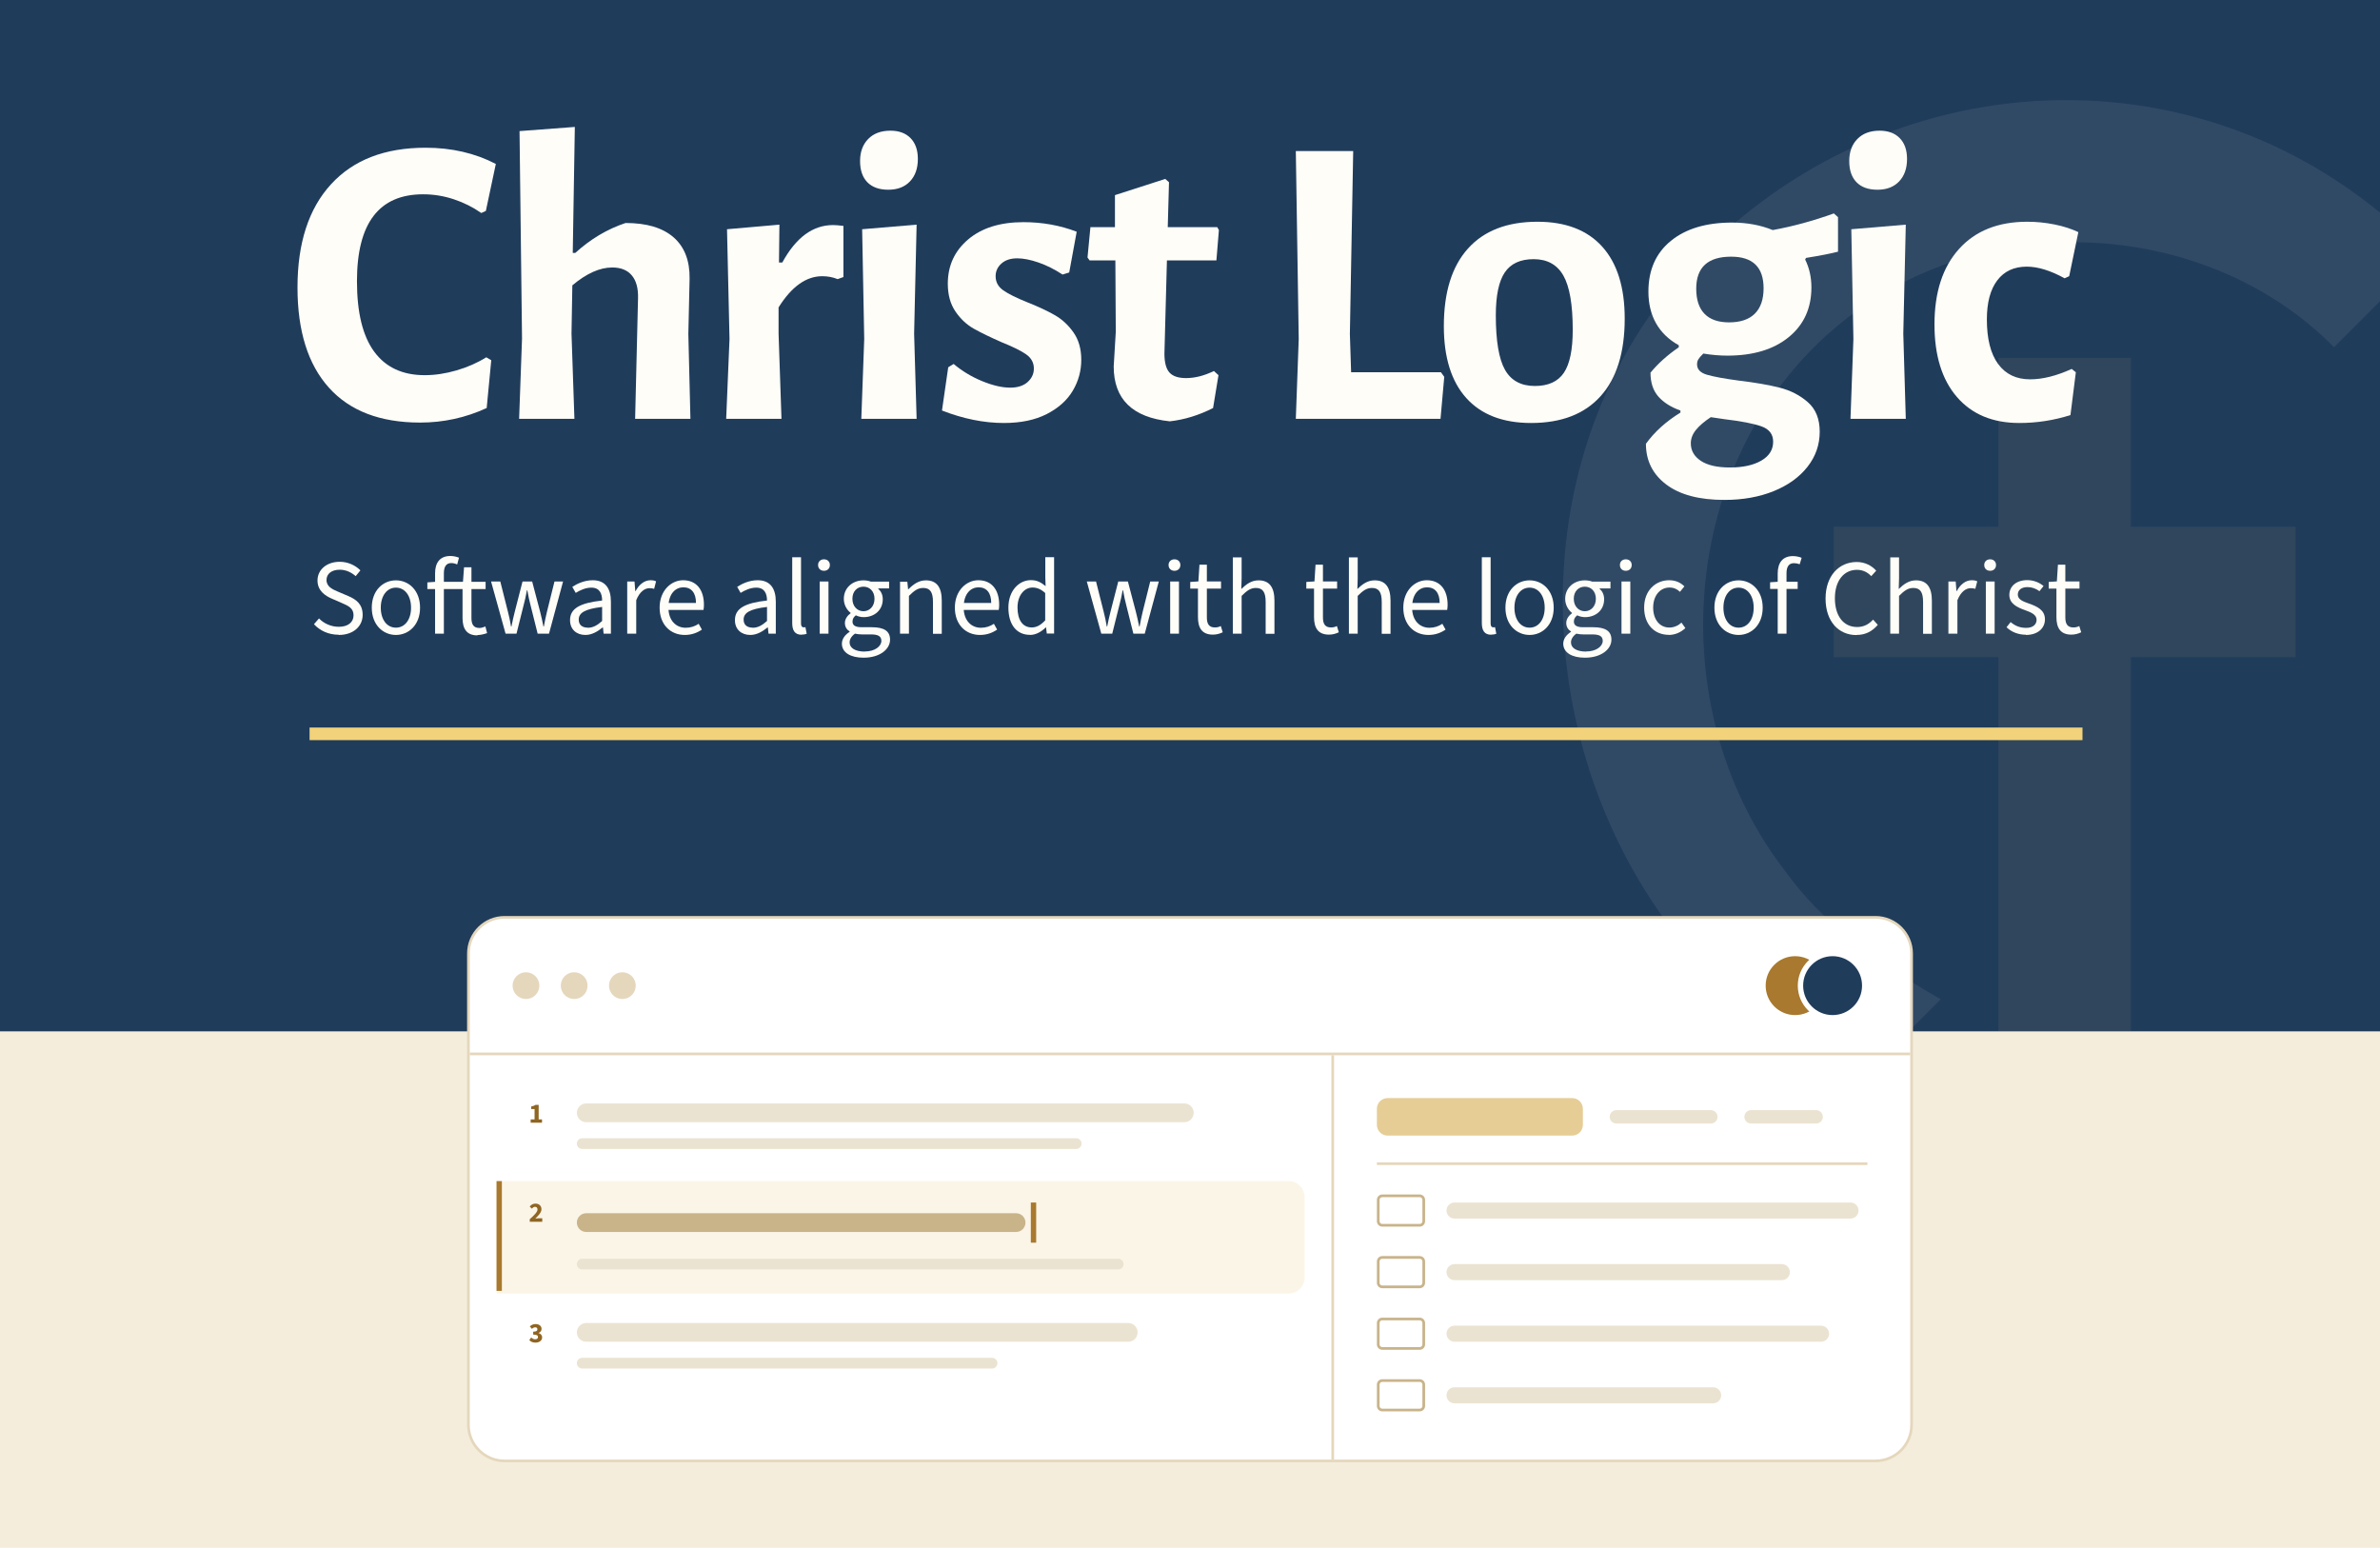
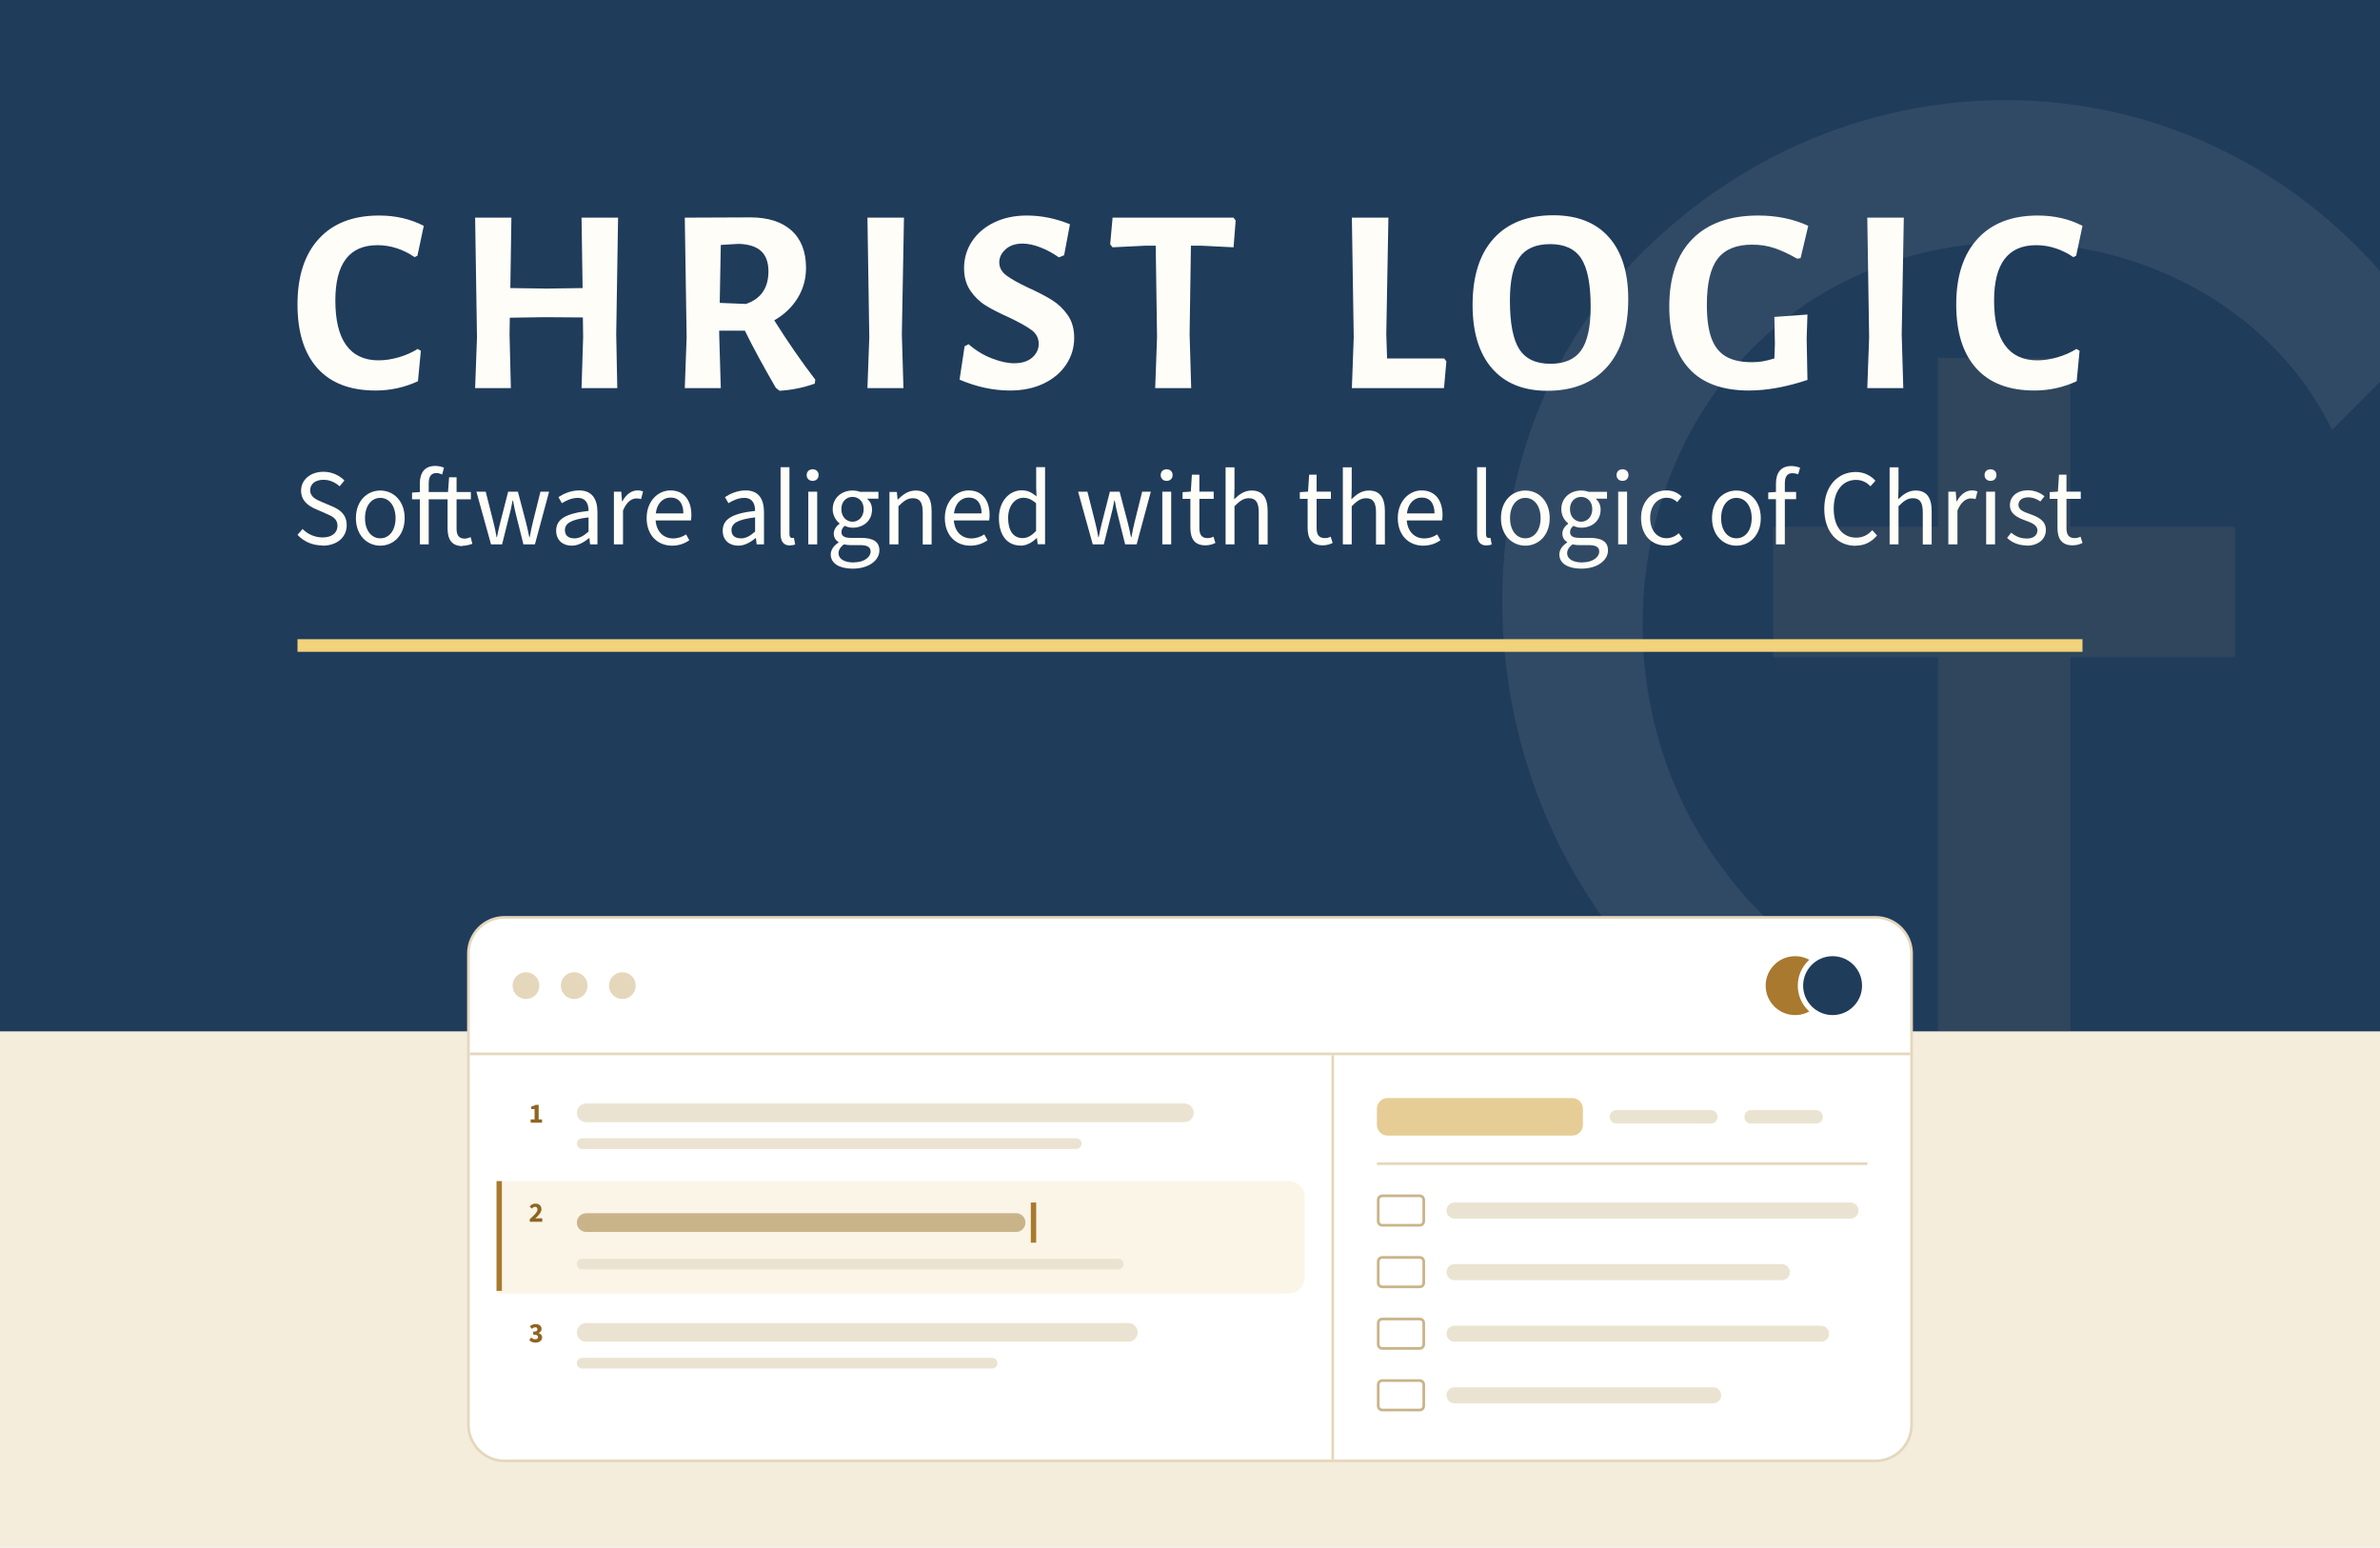
<svg xmlns="http://www.w3.org/2000/svg" width="1200" height="780" viewBox="0 0 1200 780" role="img" aria-label="Christ Logic: Software aligned with the logic of Christ">
  <rect width="1200" height="780" fill="#203C5B" />
-   <g transform="translate(721.915 15.505) scale(1.077982)">
-     <path fill="#304A66" d="M 465,105 C 374,10 230,10 136,95 C 40,180 40,330 116,425 C 141,458 165,481 195,496 L 238,453 C 205,434 182,416 166,394 C 108,320 115,206 184,143 C 253,80 362,87 422,148 Z" />
+   <g transform="translate(691.390 15.505) scale(1.077982)">
+     <path fill="#304A66" d="M 494.257,141.743 C 407.938,11.134 240.859,0.181 136,95 C 40,180 40,330 116,425 C 142.113,459.469 167.135,483.028 199.044,497.956 L 241.821,455.179 C 206.765,435.368 182.61,416.839 166,394 C 108,320 115,206 184,143 C 265.572,68.522 403.047,91.874 449.377,186.623 Z" />
    <path fill="#2F465D" d="M 265,153 H 327 V 232 H 404 V 293 H 327 V 468 H 265 V 293 H 188 V 232 H 265 Z" />
  </g>
  <rect y="520" width="1200" height="260" fill="#F4EDDC" />
-   <g fill="#FFFDF7" transform="translate(144.130 211.170) scale(0.2096436 -0.2096436)">
+   <g fill="#FFFDF7" transform="translate(146.263 195.690) scale(0.1334718 -0.1334718)">
    <path transform="translate(0.000 0.000)" d="M505 613 481 500 470 495Q440 516 404.0 528.0Q368 540 330 540Q171 540 171 331Q171 218 212.5 161.5Q254 105 334 105Q371 105 410.5 116.5Q450 128 482 148L494 141L483 26Q407 -9 323 -9Q179 -9 103.5 75.0Q28 159 28 316Q28 476 108.5 564.0Q189 652 336 652Q430 652 505 613Z" />
-     <path transform="translate(496.000 0.000)" d="M351 290Q352 326 336.0 345.0Q320 364 289 364Q244 364 193 321L191 205L198 0H65L72 193L66 692L199 702L194 399H200Q255 449 321 471Q397 471 436.5 436.5Q476 402 475 337L472 204L477 0H344Z" />
-     <path transform="translate(998.000 0.000)" d="M343 464V341L329 336Q312 343 292 343Q234 343 187 268V205L194 0H61L69 192L63 456L189 467L188 376H196Q245 466 318 466Q327 466 343 464Z" />
-     <path transform="translate(1321.000 0.000)" d="M70 192 65 456 196 467 190 205 196 0H63ZM199 625Q199 591 180.0 571.0Q161 551 128 551Q95 551 77.5 569.0Q60 587 60 620Q60 653 79.5 673.0Q99 693 133 693Q164 693 181.5 675.0Q199 657 199 625Z" />
-     <path transform="translate(1557.000 0.000)" d="M345 450 327 352 311 347Q282 366 253.0 376.0Q224 386 202 386Q178 386 164.0 373.5Q150 361 150 343Q150 322 168.5 309.0Q187 296 227 280Q267 264 293.0 249.0Q319 234 337.5 207.5Q356 181 356 142Q356 102 335.5 67.5Q315 33 273.0 11.5Q231 -10 170 -10Q98 -10 21 20L36 124L49 132Q80 106 118.0 90.5Q156 75 185 75Q212 75 227.0 88.5Q242 102 242 121Q242 142 223.5 155.0Q205 168 165 184Q124 202 98.0 216.5Q72 231 53.5 258.0Q35 285 35 325Q35 390 84.0 431.5Q133 473 217 473Q285 473 345 450Z" />
-     <path transform="translate(1916.000 0.000)" d="M316 115 327 105 314 26Q263 0 210 -6Q75 8 75 126L80 209L79 381H17L12 388L19 461H78V538L199 577L208 569L205 461H324L328 454L322 381H203L197 157Q197 125 209.0 111.5Q221 98 249 98Q281 98 316 115Z" />
-     <path transform="translate(2355.000 0.000)" d="M431 101 422 0H74L81 192L74 644H212L204 204L207 112H423Z" />
-     <path transform="translate(2756.000 0.000)" d="M464 241Q464 119 406.0 54.5Q348 -10 239 -10Q137 -10 83.0 50.0Q29 110 29 223Q29 345 87.0 409.5Q145 474 254 474Q356 474 410.0 414.0Q464 354 464 241ZM154 249Q154 157 176.0 118.0Q198 79 248 79Q296 79 317.5 110.5Q339 142 339 214Q339 305 316.5 344.5Q294 384 245 384Q197 384 175.5 352.0Q154 320 154 249Z" />
-     <path transform="translate(3225.000 0.000)" d="M431 387 429 383Q444 353 444 316Q444 241 389.5 196.5Q335 152 242 152Q214 152 184 157Q175 148 172.0 143.0Q169 138 169 131Q169 113 193.0 106.0Q217 99 269 92Q328 85 367.5 75.0Q407 65 435.5 40.0Q464 15 464 -31Q464 -78 434.5 -115.5Q405 -153 353.0 -174.0Q301 -195 235 -195Q144 -195 95.0 -158.0Q46 -121 46 -60Q77 -17 129 15V20Q95 32 76.0 53.5Q57 75 57 111Q84 144 125 172V177Q89 197 70.5 229.5Q52 262 52 306Q52 384 106.0 428.0Q160 472 253 472Q307 472 351 454Q423 467 498 494L508 485V402Q481 395 431 387ZM329 314Q329 390 251 390Q167 390 167 313Q167 273 187.0 252.5Q207 232 246 232Q287 232 308.0 253.0Q329 274 329 314ZM236 -1 202 4Q178 -12 166.0 -27.0Q154 -42 154 -59Q154 -85 178.0 -101.0Q202 -117 248 -117Q295 -117 323.5 -100.5Q352 -84 352 -55Q352 -28 323.5 -18.0Q295 -8 236 -1Z" />
-     <path transform="translate(3700.000 0.000)" d="M70 192 65 456 196 467 190 205 196 0H63ZM199 625Q199 591 180.0 571.0Q161 551 128 551Q95 551 77.5 569.0Q60 587 60 620Q60 653 79.5 673.0Q99 693 133 693Q164 693 181.5 675.0Q199 657 199 625Z" />
-     <path transform="translate(3936.000 0.000)" d="M375 449 353 343 342 338Q291 366 251 366Q205 366 180.0 333.0Q155 300 155 239Q155 169 182.0 132.0Q209 95 259 95Q304 95 359 120L369 112L356 9Q296 -10 233 -10Q137 -10 83.0 52.5Q29 115 29 227Q29 343 88.0 408.5Q147 474 252 474Q285 474 317.5 467.5Q350 461 375 449Z" />
+     <path transform="translate(617.000 0.000)" d="M615 204 619 0H484L490 192L489 267L344 268L213 266L212 204L217 0H82L89 192L82 644H219L215 378L353 376L488 378L484 644H622Z" />
+     <path transform="translate(1413.000 0.000)" d="M571 32 569 17Q504 -6 436 -10L422 1Q350 125 305 217H208V204L214 0H78L85 192L78 644L325 645Q426 645 481.0 595.5Q536 546 536 454Q536 392 504.5 340.5Q473 289 416 256Q494 132 571 32ZM210 322 309 318Q394 347 394 441Q394 492 366.5 517.5Q339 543 282 545L214 541Z" />
+     <path transform="translate(2103.000 0.000)" d="M208 204 214 0H78L85 192L78 644H216Z" />
+     <path transform="translate(2498.000 0.000)" d="M448 619 426 502 406 494Q372 518 335.5 532.0Q299 546 269 546Q229 546 205.0 524.5Q181 503 181 475Q181 446 207.5 426.0Q234 406 291 379Q346 354 380.5 332.5Q415 311 439.5 276.0Q464 241 464 190Q464 135 434.0 89.5Q404 44 349.0 17.5Q294 -9 222 -9Q127 -9 31 32L50 158L65 166Q105 131 152.5 112.5Q200 94 237 94Q281 94 305.5 115.5Q330 137 330 167Q330 199 303.5 219.0Q277 239 218 267Q164 291 130.0 312.0Q96 333 72.0 368.0Q48 403 48 453Q48 509 78.0 554.5Q108 600 162.0 626.0Q216 652 285 652Q367 652 448 619Z" />
+     <path transform="translate(3083.000 0.000)" d="M489 633 481 532 360 538H320L315 204L321 0H185L192 192L187 538H147L24 532L15 543L24 644H481Z" />
+     <path transform="translate(3937.000 0.000)" d="M431 101 422 0H74L81 192L74 644H212L204 204L207 112H423Z" />
+     <path transform="translate(4439.000 0.000)" d="M616 336Q616 170 536.0 80.0Q456 -10 310 -10Q175 -10 101.5 74.5Q28 159 28 314Q28 477 107.5 565.0Q187 653 333 653Q469 653 542.5 570.5Q616 488 616 336ZM169 331Q169 202 204.5 147.0Q240 92 322 92Q402 92 438.0 142.5Q474 193 474 308Q474 435 438.5 489.5Q403 544 321 544Q241 544 205.0 494.0Q169 444 169 331Z" />
+     <path transform="translate(5182.000 0.000)" d="M553 613 524 491 511 489Q462 517 423.5 529.5Q385 542 341 542Q252 542 211.0 489.0Q170 436 170 315Q170 235 187.5 188.0Q205 141 242.0 119.5Q279 98 340 98Q361 98 379.5 101.0Q398 104 425 112L427 167L425 269L550 278L547 188L550 31Q430 -9 329 -9Q179 -9 103.5 73.0Q28 155 28 308Q28 475 115.5 563.5Q203 652 364 652Q469 652 553 613Z" />
+     <path transform="translate(5880.000 0.000)" d="M208 204 214 0H78L85 192L78 644H216Z" />
+     <path transform="translate(6266.000 0.000)" d="M505 613 481 500 470 495Q440 516 404.0 528.0Q368 540 330 540Q171 540 171 331Q171 218 212.5 161.5Q254 105 334 105Q371 105 410.5 116.5Q450 128 482 148L494 141L483 26Q407 -9 323 -9Q179 -9 103.5 75.0Q28 159 28 316Q28 476 108.5 564.0Q189 652 336 652Q430 652 505 613Z" />
  </g>
-   <g fill="#FFFDF7" transform="translate(156.080 319.484) scale(0.05409175 -0.05409175)">
+   <g fill="#FFFDF7" transform="translate(147.760 274.466) scale(0.05463486 -0.05463486)">
    <path transform="translate(0.000 0.000)" d="M272 -12C411 -12 495 71 495 175C495 273 438 318 360 351L266 391C215 413 158 437 158 500C158 559 207 596 281 596C339 596 389 572 430 536L474 590C428 636 360 670 281 670C160 670 74 596 74 496C74 401 144 354 206 327L300 286C362 259 410 238 410 171C410 107 359 64 273 64C203 64 135 93 88 142L41 88C98 27 177 -10 271 -10Z" />
    <path transform="translate(534.000 0.000)" d="M271 -12C390 -12 496 81 496 242C496 404 390 497 271 497C152 497 46 404 46 242C46 81 152 -12 271 -12ZM271 56C187 56 130 131 130 242C130 353 187 429 271 429C355 429 412 353 412 242C412 131 355 56 271 56Z" />
    <path transform="translate(1074.000 0.000)" d="M96 0H178V563C178 626 201 658 247 658C264 658 283 654 302 645L319 708C297 717 268 724 238 724C141 724 96 661 96 562V-1ZM491 -13C521 -13 554 -4 581 5L565 67C549 60 527 53 510 53C454 53 435 87 435 146V416H567V483H435V619H366L356 483H96L24 478V416H352V147C352 50 387 -16 490 -16Z" />
    <path transform="translate(1668.000 0.000)" d="M159 0H261L326 260C338 305 348 347 358 404H362C372 347 381 305 393 260L458 0H564L695 486H615L545 205C534 161 526 119 516 67H512C502 119 492 161 481 205L407 486H317L245 205C234 161 224 119 214 67H210C202 119 192 161 181 205L110 486H24L159 0Z" />
    <path transform="translate(2377.000 0.000)" d="M194 -12C254 -12 307 19 355 58H358L364 0H432V298C432 420 381 498 263 498C185 498 117 466 72 436L104 380C143 404 194 429 250 429C329 429 350 370 350 309C143 286 51 235 51 126C51 38 113 -12 194 -12ZM217 56C170 56 132 77 132 131C132 193 187 230 350 249V118C303 76 263 55 216 55Z" />
    <path transform="translate(2881.000 0.000)" d="M82 0H164V312C197 394 246 424 287 424C306 424 317 422 331 418L349 488C334 495 319 498 297 498C241 498 191 459 158 397H155L148 486H80V0Z" />
    <path transform="translate(3218.000 0.000)" d="M279 -12C345 -12 397 9 439 38L409 92C375 69 335 55 288 55C200 55 127 120 127 244C127 380 199 432 266 432C341 432 384 380 384 286H104V221H454C457 237 458 253 458 270C458 408 389 498 264 498C152 498 45 401 45 243C45 82 148 -12 279 -12Z" />
    <path transform="translate(3914.000 0.000)" d="M194 -12C254 -12 307 19 355 58H358L364 0H432V298C432 420 381 498 263 498C185 498 117 466 72 436L104 380C143 404 194 429 250 429C329 429 350 370 350 309C143 286 51 235 51 126C51 38 113 -12 194 -12ZM217 56C170 56 132 77 132 131C132 193 187 230 350 249V118C303 76 263 55 216 55Z" />
    <path transform="translate(4418.000 0.000)" d="M169 -9C189 -9 204 -6 216 -1L204 61C196 59 192 59 187 59C174 59 163 68 163 94V712H81V100C81 29 106 -10 168 -10Z" />
    <path transform="translate(4673.000 0.000)" d="M82 0H164V486H82V0ZM122 586C154 586 177 607 177 640C177 672 154 693 122 693C90 693 67 672 67 640C67 607 90 586 122 586Z" />
    <path transform="translate(4919.000 0.000)" d="M246 -224C396 -224 492 -146 492 -56C492 25 435 60 322 60H227C162 60 142 82 142 113C142 140 155 156 173 171C195 160 222 154 246 154C345 154 424 218 424 321C424 365 406 397 382 418V422H483V485H313C295 492 271 497 244 497C145 497 61 430 61 324C61 266 92 219 124 194V190C99 172 71 140 71 100C71 62 90 36 115 21V17C70 -12 43 -51 43 -93C43 -177 125 -224 244 -224ZM244 209C188 209 141 254 141 325C141 396 187 438 244 438C301 438 347 396 347 325C347 254 300 209 244 209ZM256 -167C168 -167 115 -134 115 -82C115 -54 130 -25 165 0C187 -5 210 -7 229 -7H313C377 -7 411 -22 411 -67C411 -118 350 -166 257 -166Z" />
    <path transform="translate(5423.000 0.000)" d="M82 0H164V352C213 401 247 426 297 426C361 426 388 387 388 296V-1H470V307C470 431 424 497 322 497C255 497 205 460 159 414H156L149 484H81V-2Z" />
    <path transform="translate(5970.000 0.000)" d="M279 -12C345 -12 397 9 439 38L409 92C375 69 335 55 288 55C200 55 127 120 127 244C127 380 199 432 266 432C341 432 384 380 384 286H104V221H454C457 237 458 253 458 270C458 408 389 498 264 498C152 498 45 401 45 243C45 82 148 -12 279 -12Z" />
    <path transform="translate(6466.000 0.000)" d="M248 -12C306 -12 358 20 396 58H399L406 1H474V713H392V526L395 443C352 478 315 499 258 499C147 499 48 401 48 243C48 81 127 -11 248 -11ZM266 58C181 58 133 127 133 244C133 355 195 430 273 430C313 430 350 416 391 379V124C350 80 311 58 266 58Z" />
    <path transform="translate(7221.000 0.000)" d="M159 0H261L326 260C338 305 348 347 358 404H362C372 347 381 305 393 260L458 0H564L695 486H615L545 205C534 161 526 119 516 67H512C502 119 492 161 481 205L407 486H317L245 205C234 161 224 119 214 67H210C202 119 192 161 181 205L110 486H24L159 0Z" />
    <path transform="translate(7940.000 0.000)" d="M82 0H164V486H82V0ZM122 586C154 586 177 607 177 640C177 672 154 693 122 693C90 693 67 672 67 640C67 607 90 586 122 586Z" />
    <path transform="translate(8186.000 0.000)" d="M235 -9C268 -9 300 0 326 13L308 71C289 61 270 58 253 58C197 58 178 92 178 152V420H310V487H178V643H109L99 487L23 482V420H95V154C95 57 130 -9 234 -9Z" />
    <path transform="translate(8524.000 0.000)" d="M82 0H164V352C213 401 247 426 297 426C361 426 388 387 388 296V-1H470V307C470 431 424 497 322 497C255 497 206 460 161 416L164 516V711H82V-1Z" />
    <path transform="translate(9268.000 0.000)" d="M235 -9C268 -9 300 0 326 13L308 71C289 61 270 58 253 58C197 58 178 92 178 152V420H310V487H178V643H109L99 487L23 482V420H95V154C95 57 130 -9 234 -9Z" />
    <path transform="translate(9606.000 0.000)" d="M82 0H164V352C213 401 247 426 297 426C361 426 388 387 388 296V-1H470V307C470 431 424 497 322 497C255 497 206 460 161 416L164 516V711H82V-1Z" />
    <path transform="translate(10150.000 0.000)" d="M279 -12C345 -12 397 9 439 38L409 92C375 69 335 55 288 55C200 55 127 120 127 244C127 380 199 432 266 432C341 432 384 380 384 286H104V221H454C457 237 458 253 458 270C458 408 389 498 264 498C152 498 45 401 45 243C45 82 148 -12 279 -12Z" />
    <path transform="translate(10846.000 0.000)" d="M169 -9C189 -9 204 -6 216 -1L204 61C196 59 192 59 187 59C174 59 163 68 163 94V712H81V100C81 29 106 -10 168 -10Z" />
    <path transform="translate(11101.000 0.000)" d="M271 -12C390 -12 496 81 496 242C496 404 390 497 271 497C152 497 46 404 46 242C46 81 152 -12 271 -12ZM271 56C187 56 130 131 130 242C130 353 187 429 271 429C355 429 412 353 412 242C412 131 355 56 271 56Z" />
    <path transform="translate(11643.000 0.000)" d="M246 -224C396 -224 492 -146 492 -56C492 25 435 60 322 60H227C162 60 142 82 142 113C142 140 155 156 173 171C195 160 222 154 246 154C345 154 424 218 424 321C424 365 406 397 382 418V422H483V485H313C295 492 271 497 244 497C145 497 61 430 61 324C61 266 92 219 124 194V190C99 172 71 140 71 100C71 62 90 36 115 21V17C70 -12 43 -51 43 -93C43 -177 125 -224 244 -224ZM244 209C188 209 141 254 141 325C141 396 187 438 244 438C301 438 347 396 347 325C347 254 300 209 244 209ZM256 -167C168 -167 115 -134 115 -82C115 -54 130 -25 165 0C187 -5 210 -7 229 -7H313C377 -7 411 -22 411 -67C411 -118 350 -166 257 -166Z" />
    <path transform="translate(12147.000 0.000)" d="M82 0H164V486H82V0ZM122 586C154 586 177 607 177 640C177 672 154 693 122 693C90 693 67 672 67 640C67 607 90 586 122 586Z" />
    <path transform="translate(12393.000 0.000)" d="M275 -12C336 -12 390 13 431 52L395 103C366 76 326 57 282 57C192 57 131 132 131 243C131 355 196 430 283 430C325 430 356 414 381 390L422 441C388 474 344 498 280 498C156 498 47 405 47 243C47 82 146 -11 277 -11Z" />
    <path transform="translate(13049.000 0.000)" d="M271 -12C390 -12 496 81 496 242C496 404 390 497 271 497C152 497 46 404 46 242C46 81 152 -12 271 -12ZM271 56C187 56 130 131 130 242C130 353 187 429 271 429C355 429 412 353 412 242C412 131 355 56 271 56Z" />
    <path transform="translate(13589.000 0.000)" d="M96 0H178V563C178 625 201 657 247 657C264 657 282 654 301 647L319 707C298 716 268 723 238 723C141 723 96 660 96 561V-2ZM25 417H282V484H101L25 479V417Z" />
    <path transform="translate(14081.000 0.000)" d="M339 -12C423 -12 485 22 537 82L493 131C452 86 405 62 344 62C217 62 137 165 137 330C137 493 220 595 343 595C397 595 441 573 476 536L522 587C484 631 420 668 341 668C175 668 50 539 50 327C50 113 173 -13 337 -13Z" />
    <path transform="translate(14652.000 0.000)" d="M82 0H164V352C213 401 247 426 297 426C361 426 388 387 388 296V-1H470V307C470 431 424 497 322 497C255 497 206 460 161 416L164 516V711H82V-1Z" />
    <path transform="translate(15196.000 0.000)" d="M82 0H164V312C197 394 246 424 287 424C306 424 317 422 331 418L349 488C334 495 319 498 297 498C241 498 191 459 158 397H155L148 486H80V0Z" />
    <path transform="translate(15543.000 0.000)" d="M82 0H164V486H82V0ZM122 586C154 586 177 607 177 640C177 672 154 693 122 693C90 693 67 672 67 640C67 607 90 586 122 586Z" />
    <path transform="translate(15789.000 0.000)" d="M209 -12C324 -12 387 54 387 133C387 222 313 254 237 281C177 302 134 320 134 365C134 401 162 434 224 434C267 434 302 420 336 396L374 444C336 476 283 499 222 499C117 499 55 439 55 361C55 281 126 246 199 220C254 200 309 179 309 129C309 88 277 54 213 54C152 54 109 73 67 108L29 60C73 16 138 -10 210 -10Z" />
    <path transform="translate(16188.000 0.000)" d="M235 -9C268 -9 300 0 326 13L308 71C289 61 270 58 253 58C197 58 178 92 178 152V420H310V487H178V643H109L99 487L23 482V420H95V154C95 57 130 -9 234 -9Z" />
  </g>
-   <rect x="156.080" y="366.814" width="893.920" height="6.353" fill="#F2D27A" />
+   <rect x="150.000" y="322.272" width="900.000" height="6.367" fill="#F2D27A" />
  <g transform="translate(235.500 461.841) scale(1.35)">
    <rect width="540" height="204" rx="14" fill="#E5D7BC" />
    <rect x="1" y="1" width="538" height="202" rx="13" fill="#FFFFFF" />
    <rect x="1" y="51" width="538" height="1" fill="#E5D7BC" />
    <circle cx="22" cy="26" r="5" fill="#E5D7BC" />
    <circle cx="40" cy="26" r="5" fill="#E5D7BC" />
    <circle cx="58" cy="26" r="5" fill="#E5D7BC" />
    <circle cx="496" cy="26" r="11" fill="#A8792E" />
    <circle cx="510" cy="26" r="13" fill="#FFFFFF" />
    <circle cx="510" cy="26" r="11" fill="#203C5B" />
    <rect x="322.8" y="52" width="1" height="151" fill="#E5D7BC" />
    <g fill="#8F6522" transform="translate(23.000 77.200) scale(0.0105 -0.0105)">
      <path transform="translate(0.000 0.000)" d="M70 0H475V119H356V635H248C204 607 159 590 91 577V486H210V119H71V0Z" />
    </g>
    <rect x="41.00" y="70.00" width="230.38" height="7" rx="3.5" fill="#EBE3D1" />
    <rect x="41.00" y="83.00" width="188.50" height="4" rx="2.0" fill="#EBE3D1" />
    <path d="M11 99H306.8a6 6 0 0 1 6 6V135a6 6 0 0 1-6 6H11Z" fill="#FBF5E8" />
    <rect x="11" y="99" width="2" height="41" fill="#A8792E" />
    <g fill="#8F6522" transform="translate(23.000 114.200) scale(0.0105 -0.0105)">
      <path transform="translate(0.000 0.000)" d="M37 0H484V124H343C314 124 270 120 237 116C350 227 455 331 455 446C455 567 370 647 245 647C156 647 97 612 36 544L112 468C144 502 180 533 225 533C281 533 315 499 315 438C315 349 199 235 39 92V1Z" />
    </g>
    <rect x="41.00" y="111.00" width="167.55" height="7" rx="3.5" fill="#C9B48A" />
    <rect x="210.55" y="107" width="2" height="15" fill="#A8792E" />
    <rect x="41.00" y="128.00" width="204.20" height="4" rx="2.0" fill="#EBE3D1" />
    <g fill="#8F6522" transform="translate(23.000 159.200) scale(0.0105 -0.0105)">
      <path transform="translate(0.000 0.000)" d="M243 -12C371 -12 479 55 479 173C479 255 426 307 353 328V332C421 361 459 408 459 473C459 585 372 648 240 648C163 648 99 617 41 567L115 477C154 512 188 532 233 532C283 532 311 507 311 462C311 412 275 377 161 377V273C299 273 332 239 332 183C332 134 291 107 229 107C176 107 129 134 90 171L22 78C69 24 141 -12 244 -12Z" />
    </g>
    <rect x="41.00" y="152.00" width="209.44" height="7" rx="3.5" fill="#EBE3D1" />
    <rect x="41.00" y="165.00" width="157.08" height="4" rx="2.0" fill="#EBE3D1" />
    <rect x="339.8" y="68" width="76.94" height="14" rx="4" fill="#E6CD96" />
    <rect x="426.74" y="72.50" width="40.30" height="5" rx="2.5" fill="#EBE3D1" />
    <rect x="477.05" y="72.50" width="29.31" height="5" rx="2.5" fill="#EBE3D1" />
    <rect x="339.8" y="92" width="183.2" height="1" fill="#E5D7BC" />
    <rect x="339.8" y="104" width="18" height="12" rx="2" fill="#C9B48A" />
    <rect x="340.8" y="105" width="16" height="10" rx="1" fill="#FFFFFF" />
    <rect x="365.80" y="107.00" width="153.89" height="6" rx="3.0" fill="#EBE3D1" />
    <rect x="339.8" y="127" width="18" height="12" rx="2" fill="#C9B48A" />
    <rect x="340.8" y="128" width="16" height="10" rx="1" fill="#FFFFFF" />
    <rect x="365.80" y="130.00" width="128.24" height="6" rx="3.0" fill="#EBE3D1" />
    <rect x="339.8" y="150" width="18" height="12" rx="2" fill="#C9B48A" />
    <rect x="340.8" y="151" width="16" height="10" rx="1" fill="#FFFFFF" />
    <rect x="365.80" y="153.00" width="142.90" height="6" rx="3.0" fill="#EBE3D1" />
    <rect x="339.8" y="173" width="18" height="12" rx="2" fill="#C9B48A" />
    <rect x="340.8" y="174" width="16" height="10" rx="1" fill="#FFFFFF" />
    <rect x="365.80" y="176.00" width="102.59" height="6" rx="3.0" fill="#EBE3D1" />
  </g>
</svg>
